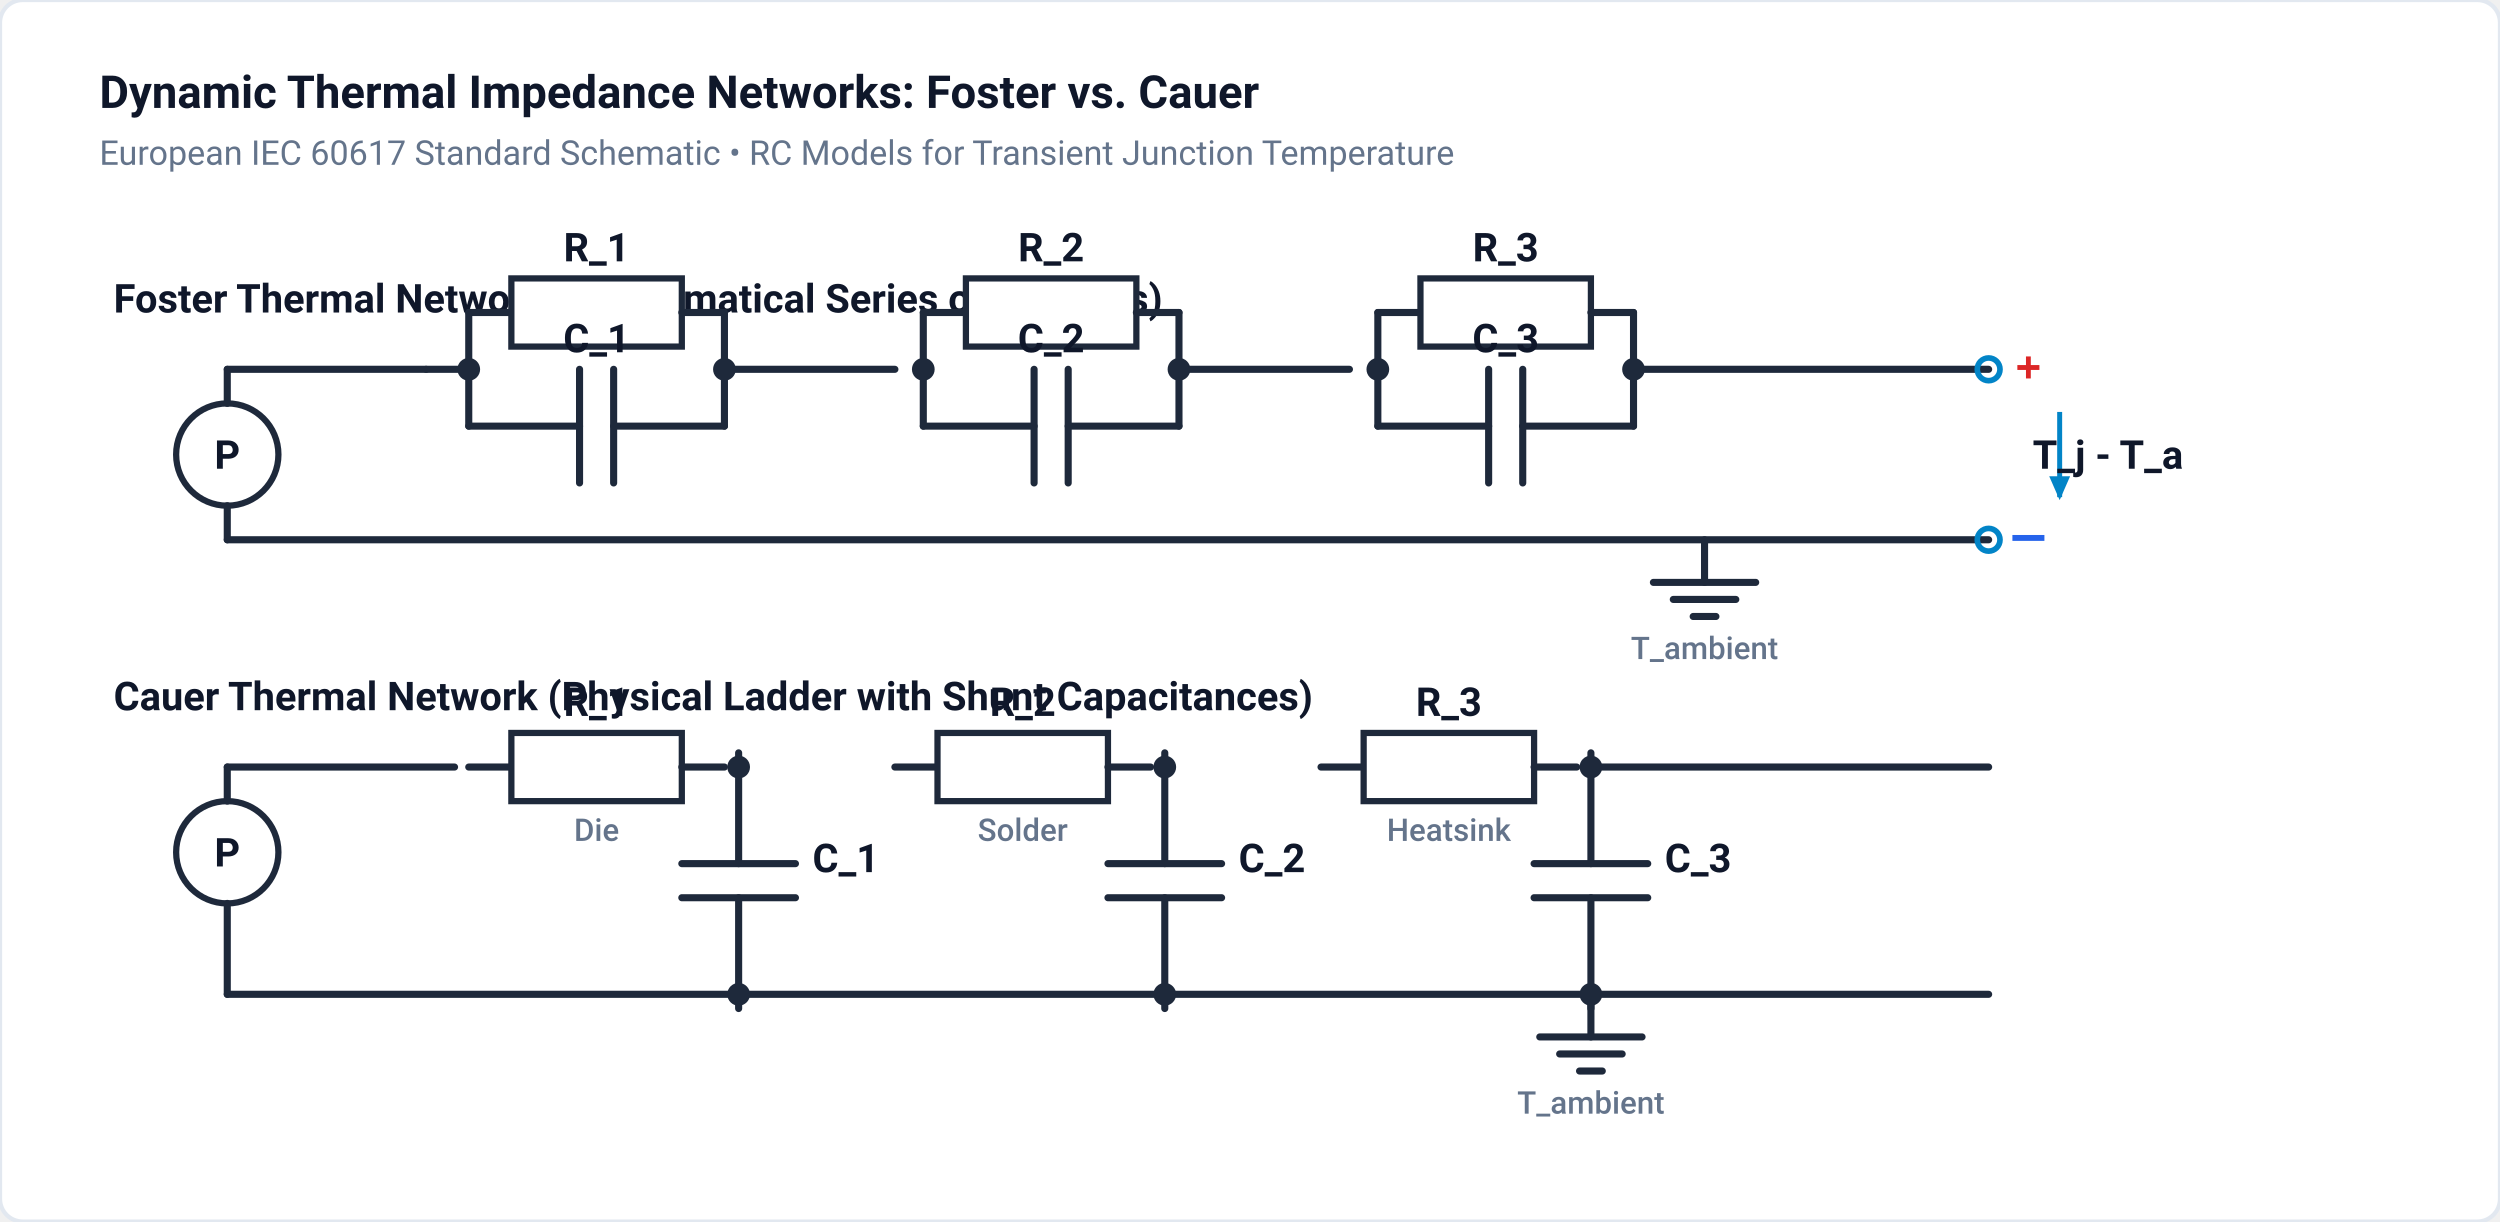
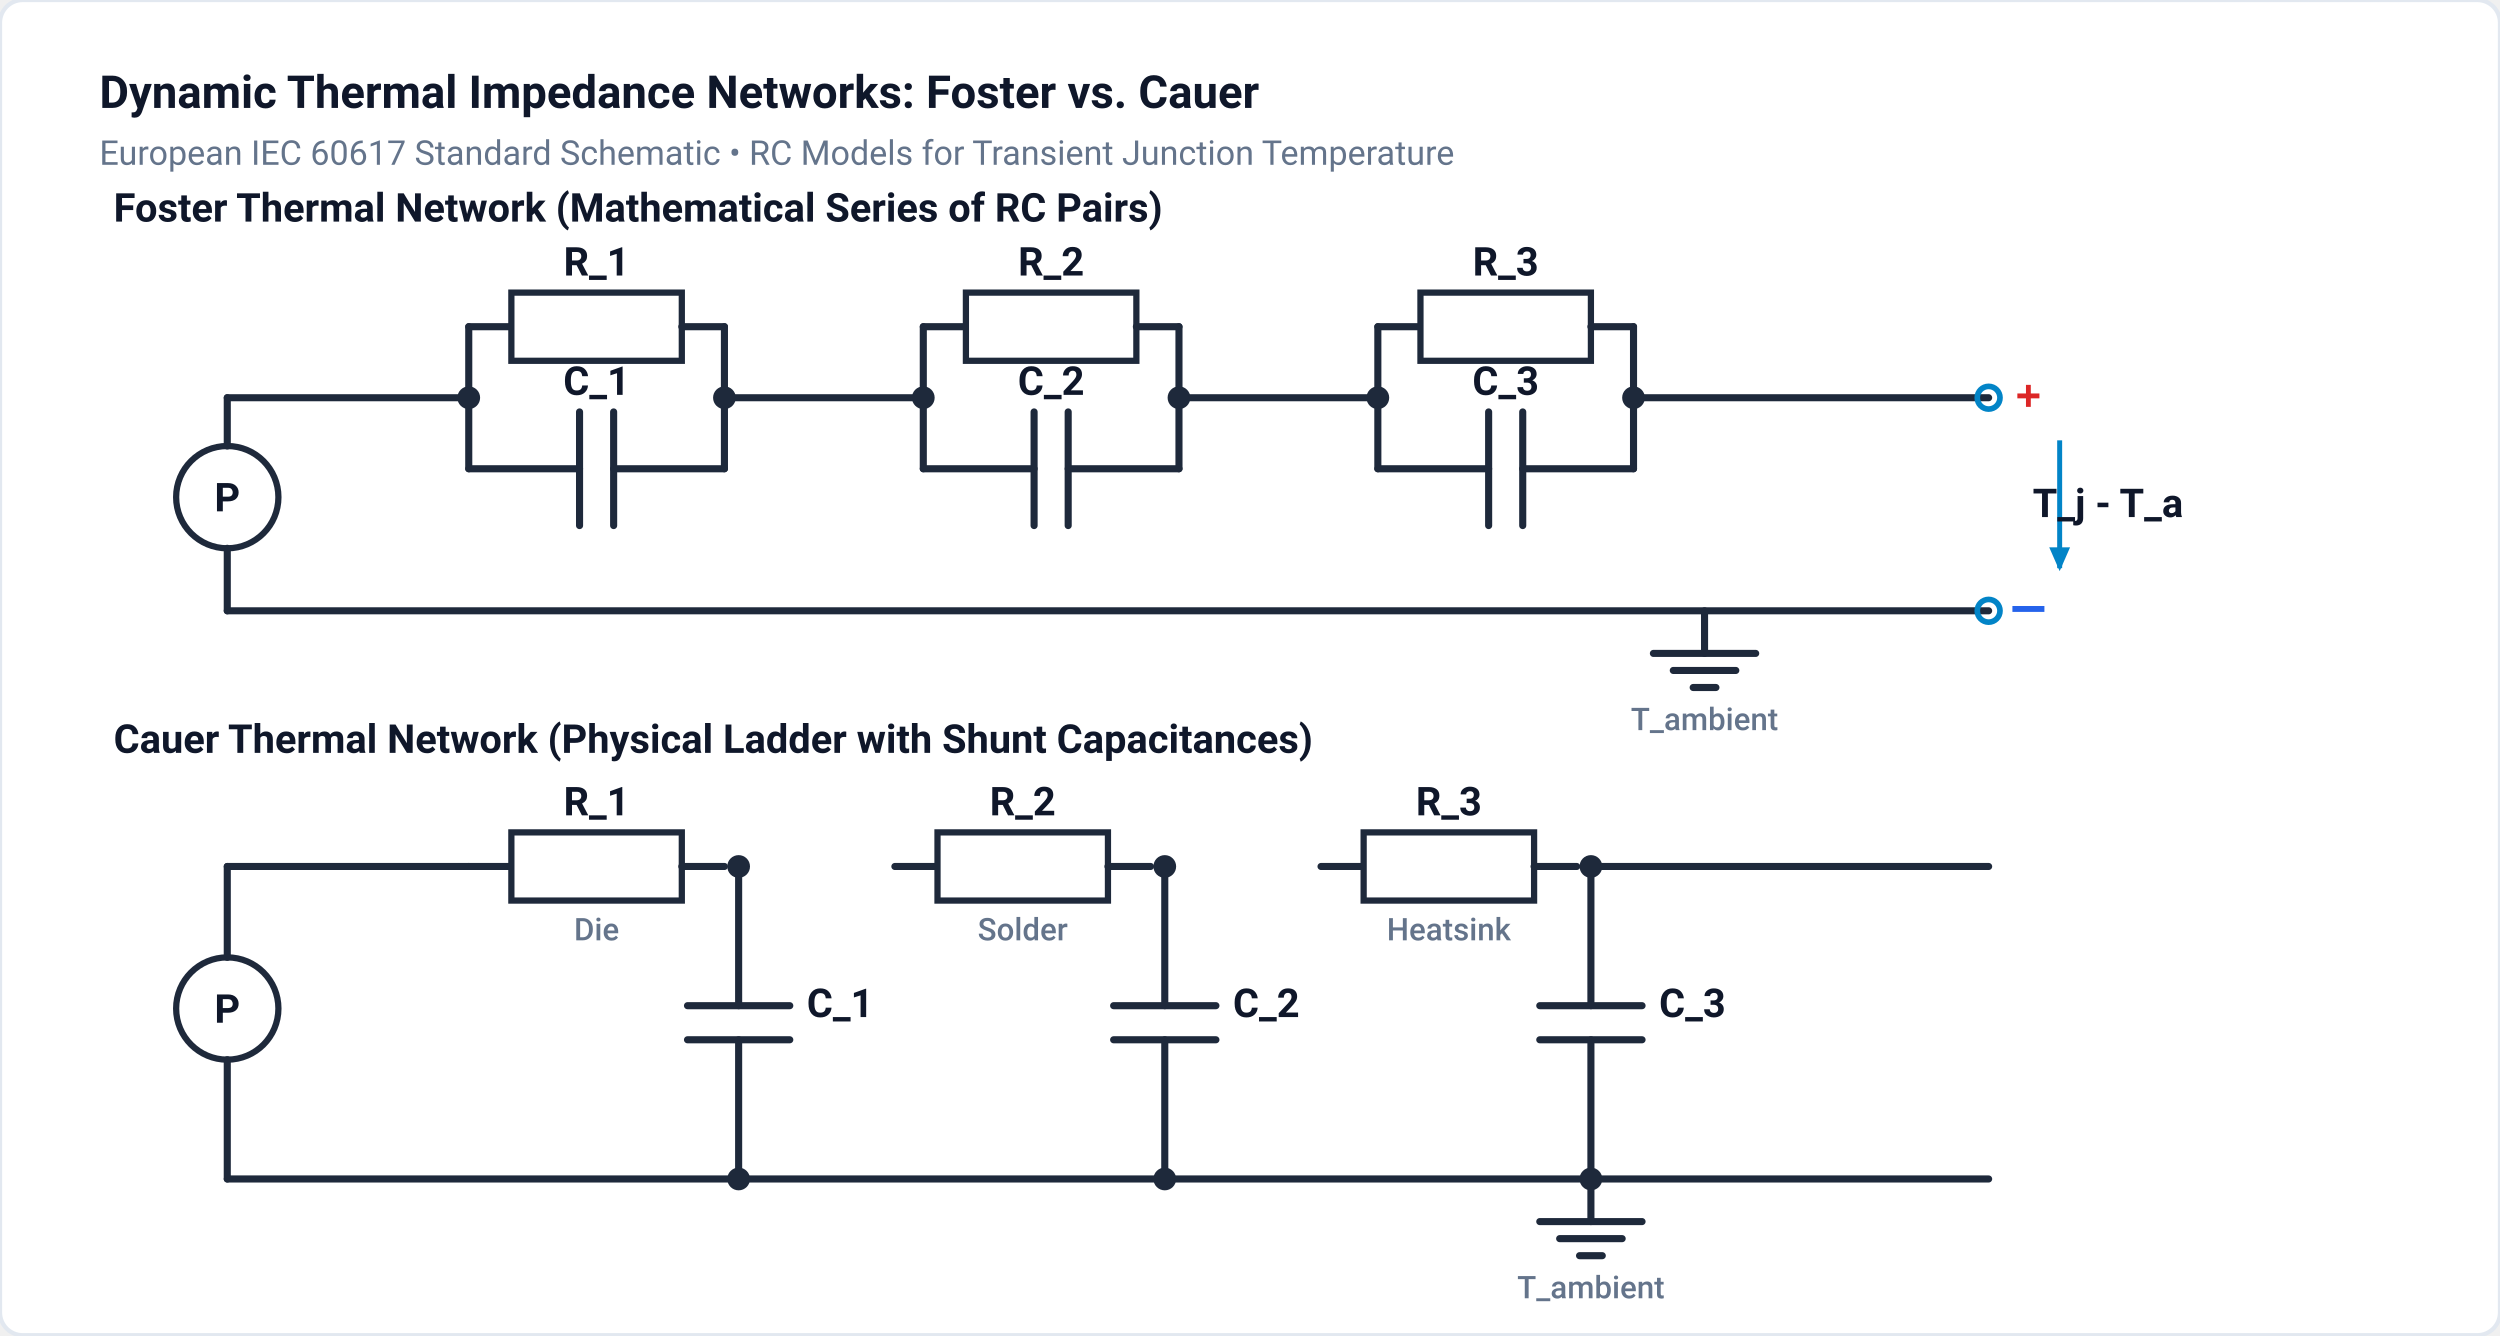
- <svg xmlns="http://www.w3.org/2000/svg" viewBox="0 0 880 430" width="100%" height="100%">
+ <svg xmlns="http://www.w3.org/2000/svg" viewBox="0 0 880 470" width="100%" height="100%">
  <defs>
    <style>
      .wire { stroke: #1e293b; stroke-width: 2.5; stroke-linecap: round; stroke-linejoin: round; fill: none; }
      .wire-thin { stroke: #64748b; stroke-width: 1.5; stroke-linecap: round; stroke-linejoin: round; fill: none; }
      .wire-dashed { stroke: #0284c7; stroke-width: 2; stroke-dasharray: 5,4; fill: none; }
      .wire-gnd { stroke: #1e293b; stroke-width: 2.5; stroke-linecap: round; }
      .junction { fill: #1e293b; }
      .label { font-family: -apple-system, BlinkMacSystemFont, "Segoe UI", Roboto, "Helvetica Neue", Arial, sans-serif; font-size: 14px; fill: #0f172a; font-weight: 600; text-anchor: middle; }
      .label-start { font-family: -apple-system, BlinkMacSystemFont, "Segoe UI", Roboto, "Helvetica Neue", Arial, sans-serif; font-size: 14px; fill: #0f172a; font-weight: 600; text-anchor: start; }
      .label-end { font-family: -apple-system, BlinkMacSystemFont, "Segoe UI", Roboto, "Helvetica Neue", Arial, sans-serif; font-size: 14px; fill: #0f172a; font-weight: 600; text-anchor: end; }
      .sublabel { font-family: -apple-system, BlinkMacSystemFont, "Segoe UI", Roboto, "Helvetica Neue", Arial, sans-serif; font-size: 11px; fill: #64748b; font-weight: 500; text-anchor: middle; }
      .sublabel-start { font-family: -apple-system, BlinkMacSystemFont, "Segoe UI", Roboto, "Helvetica Neue", Arial, sans-serif; font-size: 11px; fill: #64748b; font-weight: 500; text-anchor: start; }
      .title { font-family: -apple-system, BlinkMacSystemFont, "Segoe UI", Roboto, "Helvetica Neue", Arial, sans-serif; font-size: 16px; fill: #0f172a; font-weight: 700; }
      .subtitle { font-family: -apple-system, BlinkMacSystemFont, "Segoe UI", Roboto, "Helvetica Neue", Arial, sans-serif; font-size: 12px; fill: #64748b; font-weight: 400; }
      .comp-body { fill: #ffffff; stroke: #1e293b; stroke-width: 2.2; }
      .comp-diode { fill: #0284c7; stroke: #0284c7; stroke-width: 2; }
      .comp-sw { stroke: #0284c7; stroke-width: 2.5; stroke-linecap: round; fill: none; }
      .arrow { fill: #0284c7; stroke: none; }
      .measure-arrow { stroke: #0284c7; stroke-width: 1.75; fill: none; }
      .tag-pos { fill: #dc2626; font-family: sans-serif; font-size: 16px; font-weight: bold; text-anchor: middle; }
      .tag-neg { fill: #2563eb; font-family: sans-serif; font-size: 18px; font-weight: bold; text-anchor: middle; }
      .card { fill: #ffffff; stroke: #e2e8f0; stroke-width: 1.5; rx: 8px; }
      .block { fill: #f8fafc; stroke: #cbd5e1; stroke-width: 1.5; rx: 6px; }
      .block-accent { fill: #f0f9ff; stroke: #0284c7; stroke-width: 1.5; rx: 6px; }
    </style>
    <marker id="arr-blue" viewBox="0 0 10 10" refX="7" refY="5" markerWidth="6" markerHeight="6" orient="auto-start-reverse">
      <path d="M 0 1.5 L 8 5 L 0 8.5 z" fill="#0284c7" />
    </marker>
    <marker id="arr-green" viewBox="0 0 10 10" refX="7" refY="5" markerWidth="6" markerHeight="6" orient="auto-start-reverse">
      <path d="M 0 1.5 L 8 5 L 0 8.5 z" fill="#16a34a" />
    </marker>
  </defs>
  <rect width="100%" height="100%" class="card" />
  <text x="35" y="38" class="title">Dynamic Thermal Impedance Networks: Foster vs. Cauer</text>
  <text x="35" y="58" class="subtitle">European IEC 60617 Standard Schematic • RC Models for Transient Junction Temperature</text>
-   <text x="40" y="110" class="label-start">Foster Thermal Network (Mathematical Series of RC Pairs)</text>
-   <circle cx="80" cy="160" r="18" class="comp-body" />
-   <text x="80" y="165" class="label">P</text>
-   <line x1="80" y1="142" x2="80" y2="130" class="wire" />
-   <line x1="80" y1="130" x2="150" y2="130" class="wire" />
-   <line x1="80" y1="178" x2="80" y2="190" class="wire" />
-   <line x1="80" y1="190" x2="700" y2="190" class="wire" />
-   <line x1="165" y1="110" x2="180" y2="110" class="wire" />
-   <rect x="180" y="98" width="60" height="24" class="comp-body" />
-   <line x1="240" y1="110" x2="255" y2="110" class="wire" />
-   <text x="210" y="92" class="label">R_1</text>
-   <text x="210" y="136" class="sublabel" />
-   <line x1="165" y1="150" x2="204" y2="150" class="wire" />
-   <line x1="204" y1="130" x2="204" y2="170" class="wire" stroke-width="3" />
-   <line x1="216" y1="130" x2="216" y2="170" class="wire" stroke-width="3" />
-   <line x1="216" y1="150" x2="255" y2="150" class="wire" />
-   <text x="210" y="124" class="label">C_1</text>
-   <text x="210" y="182" class="sublabel" />
-   <line x1="150" y1="130" x2="165" y2="130" class="wire" />
-   <line x1="165" y1="110" x2="165" y2="150" class="wire" />
-   <circle cx="165" cy="130" r="4" class="junction" />
-   <line x1="255" y1="110" x2="255" y2="150" class="wire" />
-   <circle cx="255" cy="130" r="4" class="junction" />
-   <line x1="255" y1="130" x2="315" y2="130" class="wire" />
-   <line x1="325" y1="110" x2="340" y2="110" class="wire" />
-   <rect x="340" y="98" width="60" height="24" class="comp-body" />
-   <line x1="400" y1="110" x2="415" y2="110" class="wire" />
-   <text x="370" y="92" class="label">R_2</text>
-   <text x="370" y="136" class="sublabel" />
-   <line x1="325" y1="150" x2="364" y2="150" class="wire" />
-   <line x1="364" y1="130" x2="364" y2="170" class="wire" stroke-width="3" />
-   <line x1="376" y1="130" x2="376" y2="170" class="wire" stroke-width="3" />
-   <line x1="376" y1="150" x2="415" y2="150" class="wire" />
-   <text x="370" y="124" class="label">C_2</text>
-   <text x="370" y="182" class="sublabel" />
-   <line x1="325" y1="110" x2="325" y2="150" class="wire" />
-   <circle cx="325" cy="130" r="4" class="junction" />
-   <line x1="415" y1="110" x2="415" y2="150" class="wire" />
-   <circle cx="415" cy="130" r="4" class="junction" />
-   <line x1="415" y1="130" x2="475" y2="130" class="wire" />
-   <line x1="485" y1="110" x2="500" y2="110" class="wire" />
-   <rect x="500" y="98" width="60" height="24" class="comp-body" />
-   <line x1="560" y1="110" x2="575" y2="110" class="wire" />
-   <text x="530" y="92" class="label">R_3</text>
-   <text x="530" y="136" class="sublabel" />
-   <line x1="485" y1="150" x2="524" y2="150" class="wire" />
-   <line x1="524" y1="130" x2="524" y2="170" class="wire" stroke-width="3" />
-   <line x1="536" y1="130" x2="536" y2="170" class="wire" stroke-width="3" />
-   <line x1="536" y1="150" x2="575" y2="150" class="wire" />
-   <text x="530" y="124" class="label">C_3</text>
-   <text x="530" y="182" class="sublabel" />
-   <line x1="485" y1="110" x2="485" y2="150" class="wire" />
-   <circle cx="485" cy="130" r="4" class="junction" />
-   <line x1="575" y1="110" x2="575" y2="150" class="wire" />
-   <circle cx="575" cy="130" r="4" class="junction" />
-   <line x1="575" y1="130" x2="700" y2="130" class="wire" />
-   <circle cx="700" cy="130" r="4" fill="none" stroke="#0284c7" stroke-width="2" />
-   <circle cx="700" cy="190" r="4" fill="none" stroke="#0284c7" stroke-width="2" />
-   <text x="714" y="135" class="tag-pos">+</text>
-   <text x="714" y="195" class="tag-neg">−</text>
-   <line x1="725" y1="145" x2="725" y2="175" class="measure-arrow" marker-end="url(#arr-blue)" />
-   <text x="742" y="165" class="label" fill="#0284c7">T_j - T_a</text>
-   <line x1="600" y1="190" x2="600" y2="205" class="wire" />
-   <line x1="582" y1="205" x2="618" y2="205" class="wire-gnd" />
-   <line x1="589" y1="211" x2="611" y2="211" class="wire-gnd" />
-   <line x1="596" y1="217" x2="604" y2="217" class="wire-gnd" />
-   <text x="600" y="232" class="sublabel">T_ambient</text>
-   <text x="40" y="250" class="label-start">Cauer Thermal Network (Physical Ladder with Shunt Capacitances)</text>
-   <circle cx="80" cy="300" r="18" class="comp-body" />
-   <text x="80" y="305" class="label">P</text>
-   <line x1="80" y1="282" x2="80" y2="270" class="wire" />
-   <line x1="80" y1="270" x2="160" y2="270" class="wire" />
-   <line x1="80" y1="318" x2="80" y2="350" class="wire" />
-   <line x1="80" y1="350" x2="700" y2="350" class="wire" />
-   <line x1="165" y1="270" x2="180" y2="270" class="wire" />
-   <rect x="180" y="258" width="60" height="24" class="comp-body" />
-   <line x1="240" y1="270" x2="255" y2="270" class="wire" />
-   <text x="210" y="252" class="label">R_1</text>
-   <text x="210" y="296" class="sublabel">Die</text>
-   <circle cx="260" cy="270" r="4" class="junction" />
-   <line x1="260" y1="265" x2="260" y2="304" class="wire" />
-   <line x1="240" y1="304" x2="280" y2="304" class="wire" stroke-width="3" />
-   <line x1="240" y1="316" x2="280" y2="316" class="wire" stroke-width="3" />
-   <line x1="260" y1="316" x2="260" y2="355" class="wire" />
-   <text x="286" y="307" class="label-start">C_1</text>
-   <text x="286" y="325" class="sublabel-start" />
-   <circle cx="260" cy="350" r="4" class="junction" />
-   <line x1="315" y1="270" x2="330" y2="270" class="wire" />
-   <rect x="330" y="258" width="60" height="24" class="comp-body" />
-   <line x1="390" y1="270" x2="405" y2="270" class="wire" />
-   <text x="360" y="252" class="label">R_2</text>
-   <text x="360" y="296" class="sublabel">Solder</text>
-   <circle cx="410" cy="270" r="4" class="junction" />
-   <line x1="410" y1="265" x2="410" y2="304" class="wire" />
-   <line x1="390" y1="304" x2="430" y2="304" class="wire" stroke-width="3" />
-   <line x1="390" y1="316" x2="430" y2="316" class="wire" stroke-width="3" />
-   <line x1="410" y1="316" x2="410" y2="355" class="wire" />
-   <text x="436" y="307" class="label-start">C_2</text>
-   <text x="436" y="325" class="sublabel-start" />
-   <circle cx="410" cy="350" r="4" class="junction" />
-   <line x1="465" y1="270" x2="480" y2="270" class="wire" />
-   <rect x="480" y="258" width="60" height="24" class="comp-body" />
-   <line x1="540" y1="270" x2="555" y2="270" class="wire" />
-   <text x="510" y="252" class="label">R_3</text>
-   <text x="510" y="296" class="sublabel">Heatsink</text>
-   <circle cx="560" cy="270" r="4" class="junction" />
-   <line x1="560" y1="265" x2="560" y2="304" class="wire" />
-   <line x1="540" y1="304" x2="580" y2="304" class="wire" stroke-width="3" />
-   <line x1="540" y1="316" x2="580" y2="316" class="wire" stroke-width="3" />
-   <line x1="560" y1="316" x2="560" y2="355" class="wire" />
-   <text x="586" y="307" class="label-start">C_3</text>
-   <text x="586" y="325" class="sublabel-start" />
-   <circle cx="560" cy="350" r="4" class="junction" />
-   <line x1="560" y1="270" x2="700" y2="270" class="wire" />
-   <line x1="560" y1="350" x2="560" y2="365" class="wire" />
-   <line x1="542" y1="365" x2="578" y2="365" class="wire-gnd" />
-   <line x1="549" y1="371" x2="571" y2="371" class="wire-gnd" />
-   <line x1="556" y1="377" x2="564" y2="377" class="wire-gnd" />
-   <text x="560" y="392" class="sublabel">T_ambient</text>
+   <text x="40" y="78" class="label-start" fill="#0284c7">Foster Thermal Network (Mathematical Series of RC Pairs)</text>
+   <circle cx="80" cy="175" r="18" class="comp-body" />
+   <text x="80" y="180" class="label">P</text>
+   <line x1="80" y1="157" x2="80" y2="140" class="wire" />
+   <line x1="80" y1="140" x2="165" y2="140" class="wire" />
+   <line x1="80" y1="193" x2="80" y2="215" class="wire" />
+   <line x1="80" y1="215" x2="700" y2="215" class="wire" />
+   <line x1="165" y1="115" x2="180" y2="115" class="wire" />
+   <rect x="180" y="103" width="60" height="24" class="comp-body" />
+   <line x1="240" y1="115" x2="255" y2="115" class="wire" />
+   <text x="210" y="97" class="label">R_1</text>
+   <text x="210" y="141" class="sublabel" />
+   <line x1="165" y1="165" x2="204" y2="165" class="wire" />
+   <line x1="204" y1="145" x2="204" y2="185" class="wire" stroke-width="3" />
+   <line x1="216" y1="145" x2="216" y2="185" class="wire" stroke-width="3" />
+   <line x1="216" y1="165" x2="255" y2="165" class="wire" />
+   <text x="210" y="139" class="label">C_1</text>
+   <text x="210" y="197" class="sublabel" />
+   <line x1="165" y1="115" x2="165" y2="165" class="wire" />
+   <circle cx="165" cy="140" r="4" class="junction" />
+   <line x1="255" y1="115" x2="255" y2="165" class="wire" />
+   <circle cx="255" cy="140" r="4" class="junction" />
+   <line x1="255" y1="140" x2="325" y2="140" class="wire" />
+   <line x1="325" y1="115" x2="340" y2="115" class="wire" />
+   <rect x="340" y="103" width="60" height="24" class="comp-body" />
+   <line x1="400" y1="115" x2="415" y2="115" class="wire" />
+   <text x="370" y="97" class="label">R_2</text>
+   <text x="370" y="141" class="sublabel" />
+   <line x1="325" y1="165" x2="364" y2="165" class="wire" />
+   <line x1="364" y1="145" x2="364" y2="185" class="wire" stroke-width="3" />
+   <line x1="376" y1="145" x2="376" y2="185" class="wire" stroke-width="3" />
+   <line x1="376" y1="165" x2="415" y2="165" class="wire" />
+   <text x="370" y="139" class="label">C_2</text>
+   <text x="370" y="197" class="sublabel" />
+   <line x1="325" y1="115" x2="325" y2="165" class="wire" />
+   <circle cx="325" cy="140" r="4" class="junction" />
+   <line x1="415" y1="115" x2="415" y2="165" class="wire" />
+   <circle cx="415" cy="140" r="4" class="junction" />
+   <line x1="415" y1="140" x2="485" y2="140" class="wire" />
+   <line x1="485" y1="115" x2="500" y2="115" class="wire" />
+   <rect x="500" y="103" width="60" height="24" class="comp-body" />
+   <line x1="560" y1="115" x2="575" y2="115" class="wire" />
+   <text x="530" y="97" class="label">R_3</text>
+   <text x="530" y="141" class="sublabel" />
+   <line x1="485" y1="165" x2="524" y2="165" class="wire" />
+   <line x1="524" y1="145" x2="524" y2="185" class="wire" stroke-width="3" />
+   <line x1="536" y1="145" x2="536" y2="185" class="wire" stroke-width="3" />
+   <line x1="536" y1="165" x2="575" y2="165" class="wire" />
+   <text x="530" y="139" class="label">C_3</text>
+   <text x="530" y="197" class="sublabel" />
+   <line x1="485" y1="115" x2="485" y2="165" class="wire" />
+   <circle cx="485" cy="140" r="4" class="junction" />
+   <line x1="575" y1="115" x2="575" y2="165" class="wire" />
+   <circle cx="575" cy="140" r="4" class="junction" />
+   <line x1="575" y1="140" x2="700" y2="140" class="wire" />
+   <circle cx="700" cy="140" r="4" fill="none" stroke="#0284c7" stroke-width="2" />
+   <circle cx="700" cy="215" r="4" fill="none" stroke="#0284c7" stroke-width="2" />
+   <text x="714" y="145" class="tag-pos">+</text>
+   <text x="714" y="220" class="tag-neg">−</text>
+   <line x1="725" y1="155" x2="725" y2="200" class="measure-arrow" marker-end="url(#arr-blue)" />
+   <text x="742" y="182" class="label" fill="#0284c7">T_j - T_a</text>
+   <line x1="600" y1="215" x2="600" y2="230" class="wire" />
+   <line x1="582" y1="230" x2="618" y2="230" class="wire-gnd" />
+   <line x1="589" y1="236" x2="611" y2="236" class="wire-gnd" />
+   <line x1="596" y1="242" x2="604" y2="242" class="wire-gnd" />
+   <text x="600" y="257" class="sublabel">T_ambient</text>
+   <text x="40" y="265" class="label-start" fill="#0284c7">Cauer Thermal Network (Physical Ladder with Shunt Capacitances)</text>
+   <circle cx="80" cy="355" r="18" class="comp-body" />
+   <text x="80" y="360" class="label">P</text>
+   <line x1="80" y1="337" x2="80" y2="305" class="wire" />
+   <line x1="80" y1="305" x2="165" y2="305" class="wire" />
+   <line x1="80" y1="373" x2="80" y2="415" class="wire" />
+   <line x1="80" y1="415" x2="700" y2="415" class="wire" />
+   <line x1="165" y1="305" x2="180" y2="305" class="wire" />
+   <rect x="180" y="293" width="60" height="24" class="comp-body" />
+   <line x1="240" y1="305" x2="255" y2="305" class="wire" />
+   <text x="210" y="287" class="label">R_1</text>
+   <text x="210" y="331" class="sublabel">Die</text>
+   <circle cx="260" cy="305" r="4" class="junction" />
+   <line x1="260" y1="305" x2="260" y2="354" class="wire" />
+   <line x1="242" y1="354" x2="278" y2="354" class="wire" stroke-width="3" />
+   <line x1="242" y1="366" x2="278" y2="366" class="wire" stroke-width="3" />
+   <line x1="260" y1="366" x2="260" y2="415" class="wire" />
+   <text x="284" y="358" class="label-start">C_1</text>
+   <text x="284" y="376" class="sublabel-start" />
+   <circle cx="260" cy="415" r="4" class="junction" />
+   <line x1="315" y1="305" x2="330" y2="305" class="wire" />
+   <rect x="330" y="293" width="60" height="24" class="comp-body" />
+   <line x1="390" y1="305" x2="405" y2="305" class="wire" />
+   <text x="360" y="287" class="label">R_2</text>
+   <text x="360" y="331" class="sublabel">Solder</text>
+   <circle cx="410" cy="305" r="4" class="junction" />
+   <line x1="410" y1="305" x2="410" y2="354" class="wire" />
+   <line x1="392" y1="354" x2="428" y2="354" class="wire" stroke-width="3" />
+   <line x1="392" y1="366" x2="428" y2="366" class="wire" stroke-width="3" />
+   <line x1="410" y1="366" x2="410" y2="415" class="wire" />
+   <text x="434" y="358" class="label-start">C_2</text>
+   <text x="434" y="376" class="sublabel-start" />
+   <circle cx="410" cy="415" r="4" class="junction" />
+   <line x1="465" y1="305" x2="480" y2="305" class="wire" />
+   <rect x="480" y="293" width="60" height="24" class="comp-body" />
+   <line x1="540" y1="305" x2="555" y2="305" class="wire" />
+   <text x="510" y="287" class="label">R_3</text>
+   <text x="510" y="331" class="sublabel">Heatsink</text>
+   <circle cx="560" cy="305" r="4" class="junction" />
+   <line x1="560" y1="305" x2="560" y2="354" class="wire" />
+   <line x1="542" y1="354" x2="578" y2="354" class="wire" stroke-width="3" />
+   <line x1="542" y1="366" x2="578" y2="366" class="wire" stroke-width="3" />
+   <line x1="560" y1="366" x2="560" y2="415" class="wire" />
+   <text x="584" y="358" class="label-start">C_3</text>
+   <text x="584" y="376" class="sublabel-start" />
+   <circle cx="560" cy="415" r="4" class="junction" />
+   <line x1="560" y1="305" x2="700" y2="305" class="wire" />
+   <line x1="560" y1="415" x2="560" y2="430" class="wire" />
+   <line x1="542" y1="430" x2="578" y2="430" class="wire-gnd" />
+   <line x1="549" y1="436" x2="571" y2="436" class="wire-gnd" />
+   <line x1="556" y1="442" x2="564" y2="442" class="wire-gnd" />
+   <text x="560" y="457" class="sublabel">T_ambient</text>
</svg>
